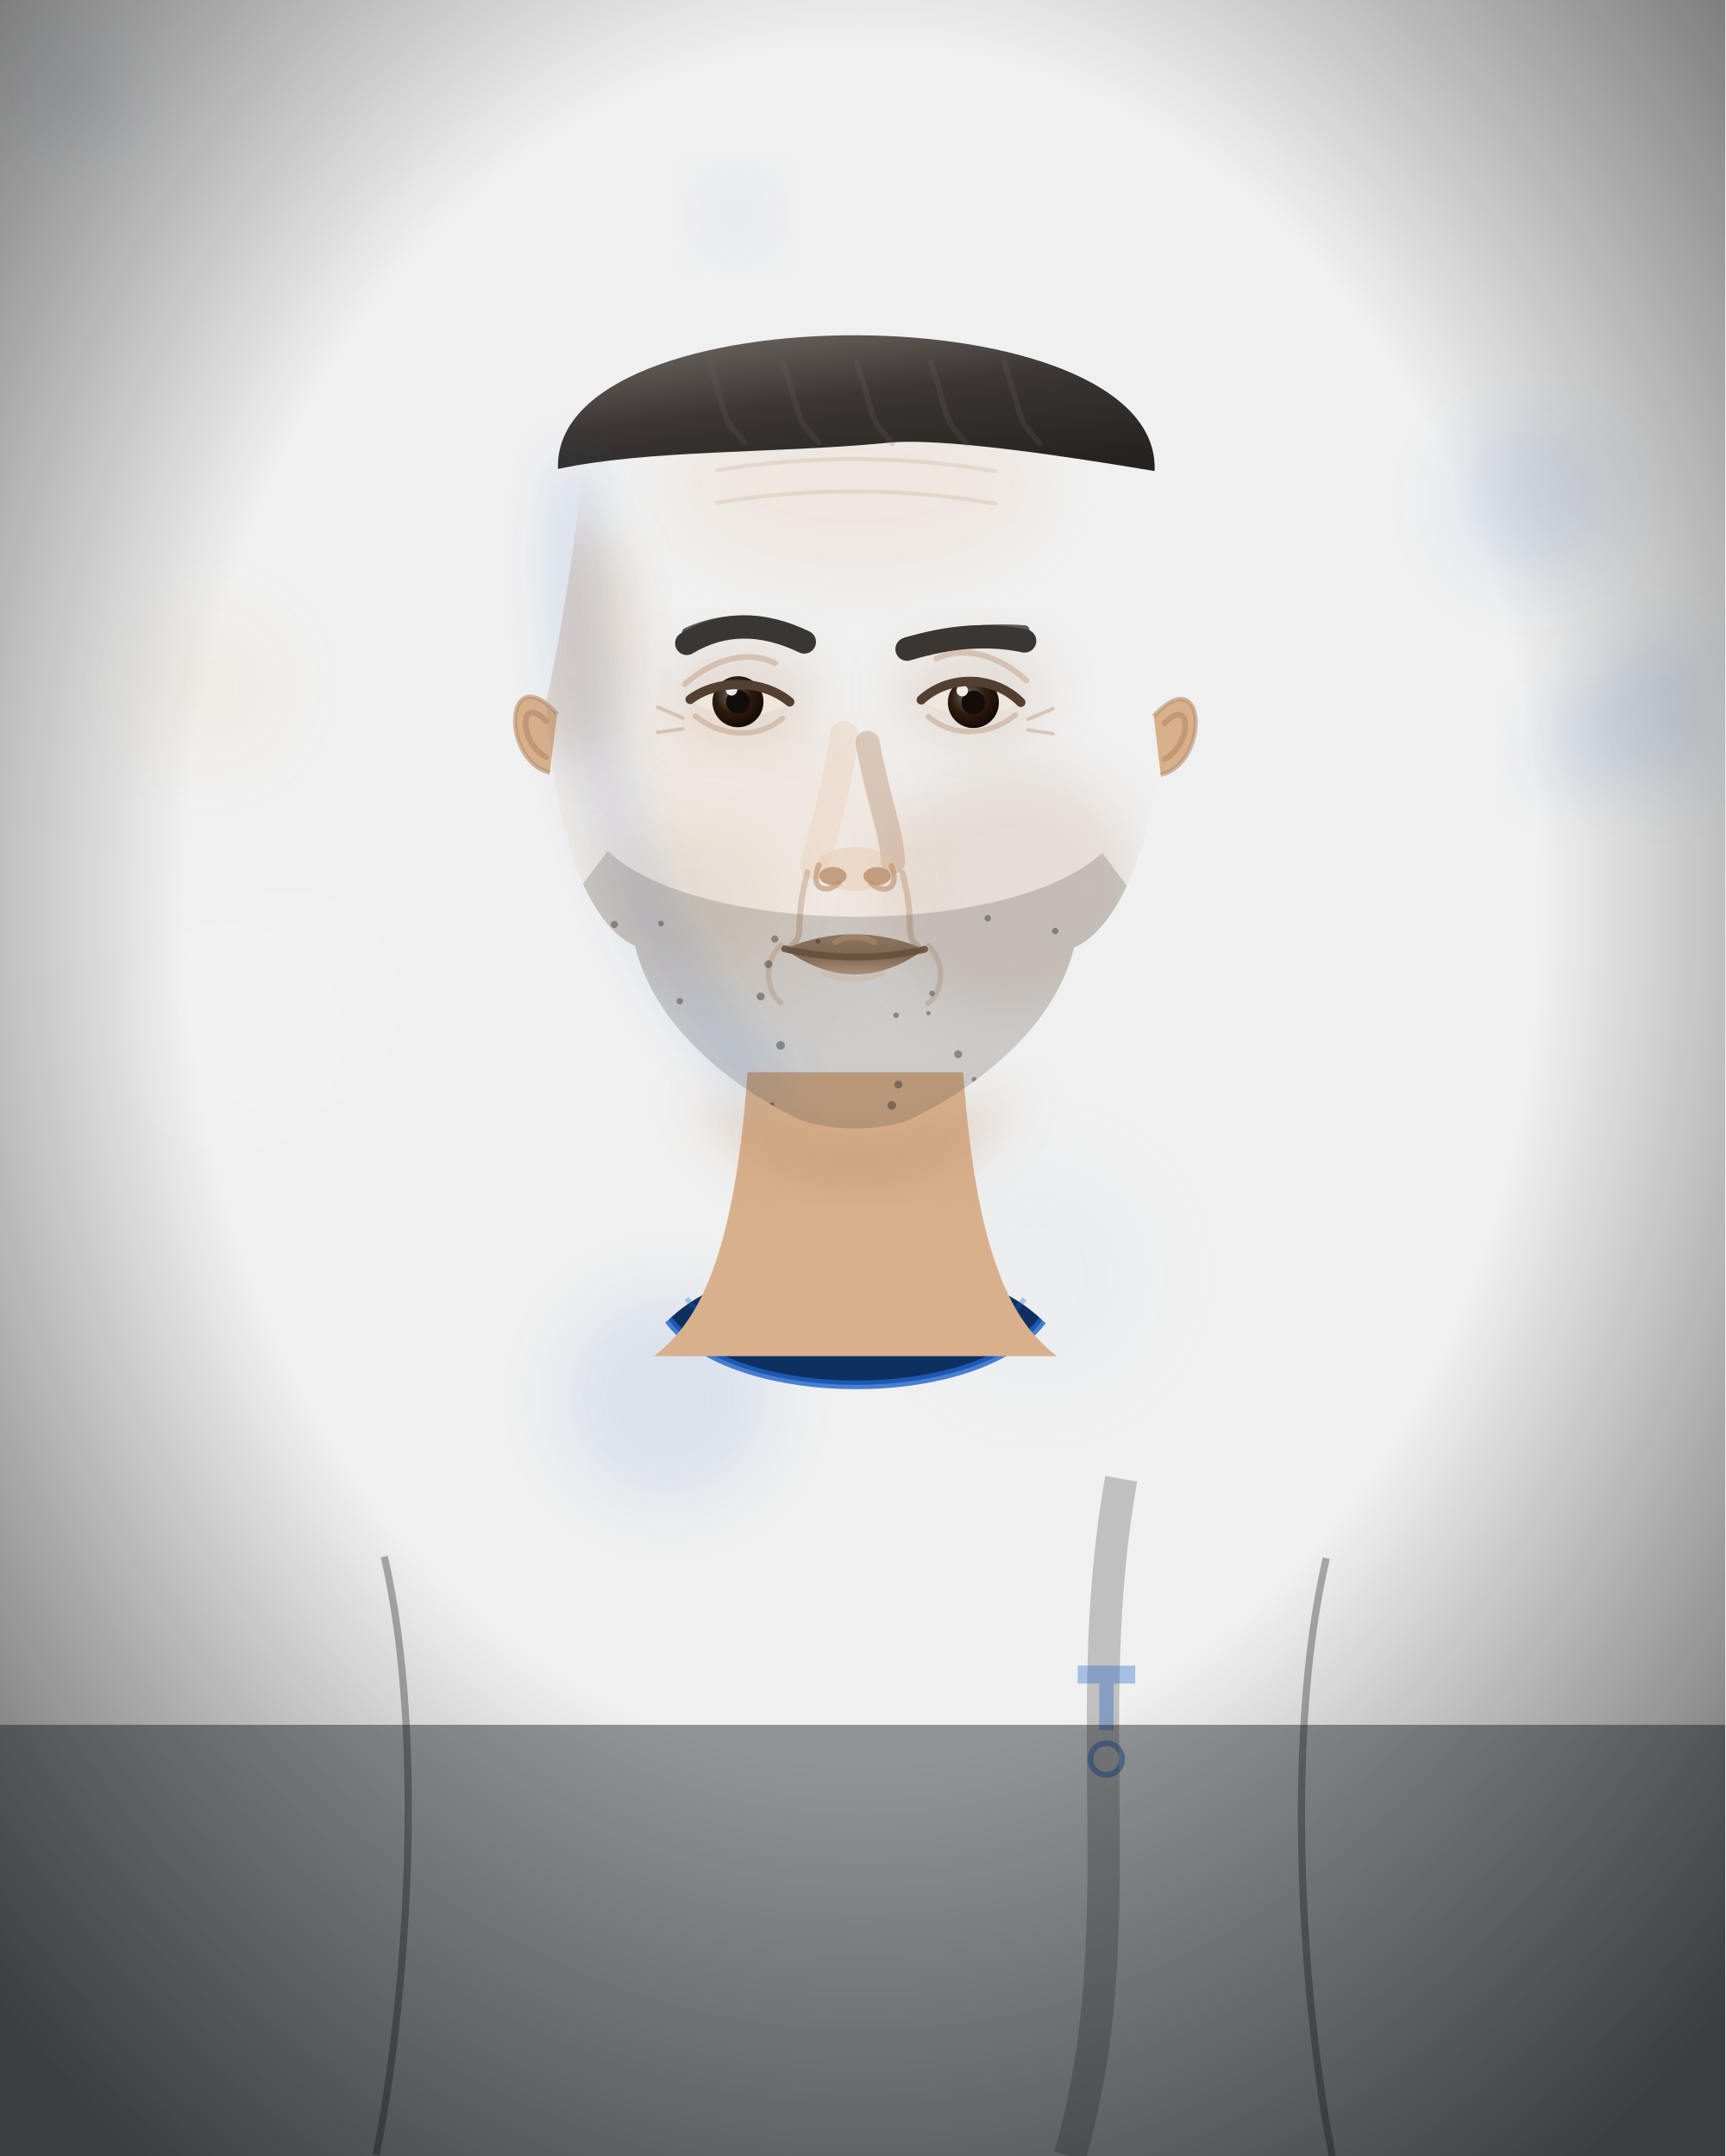
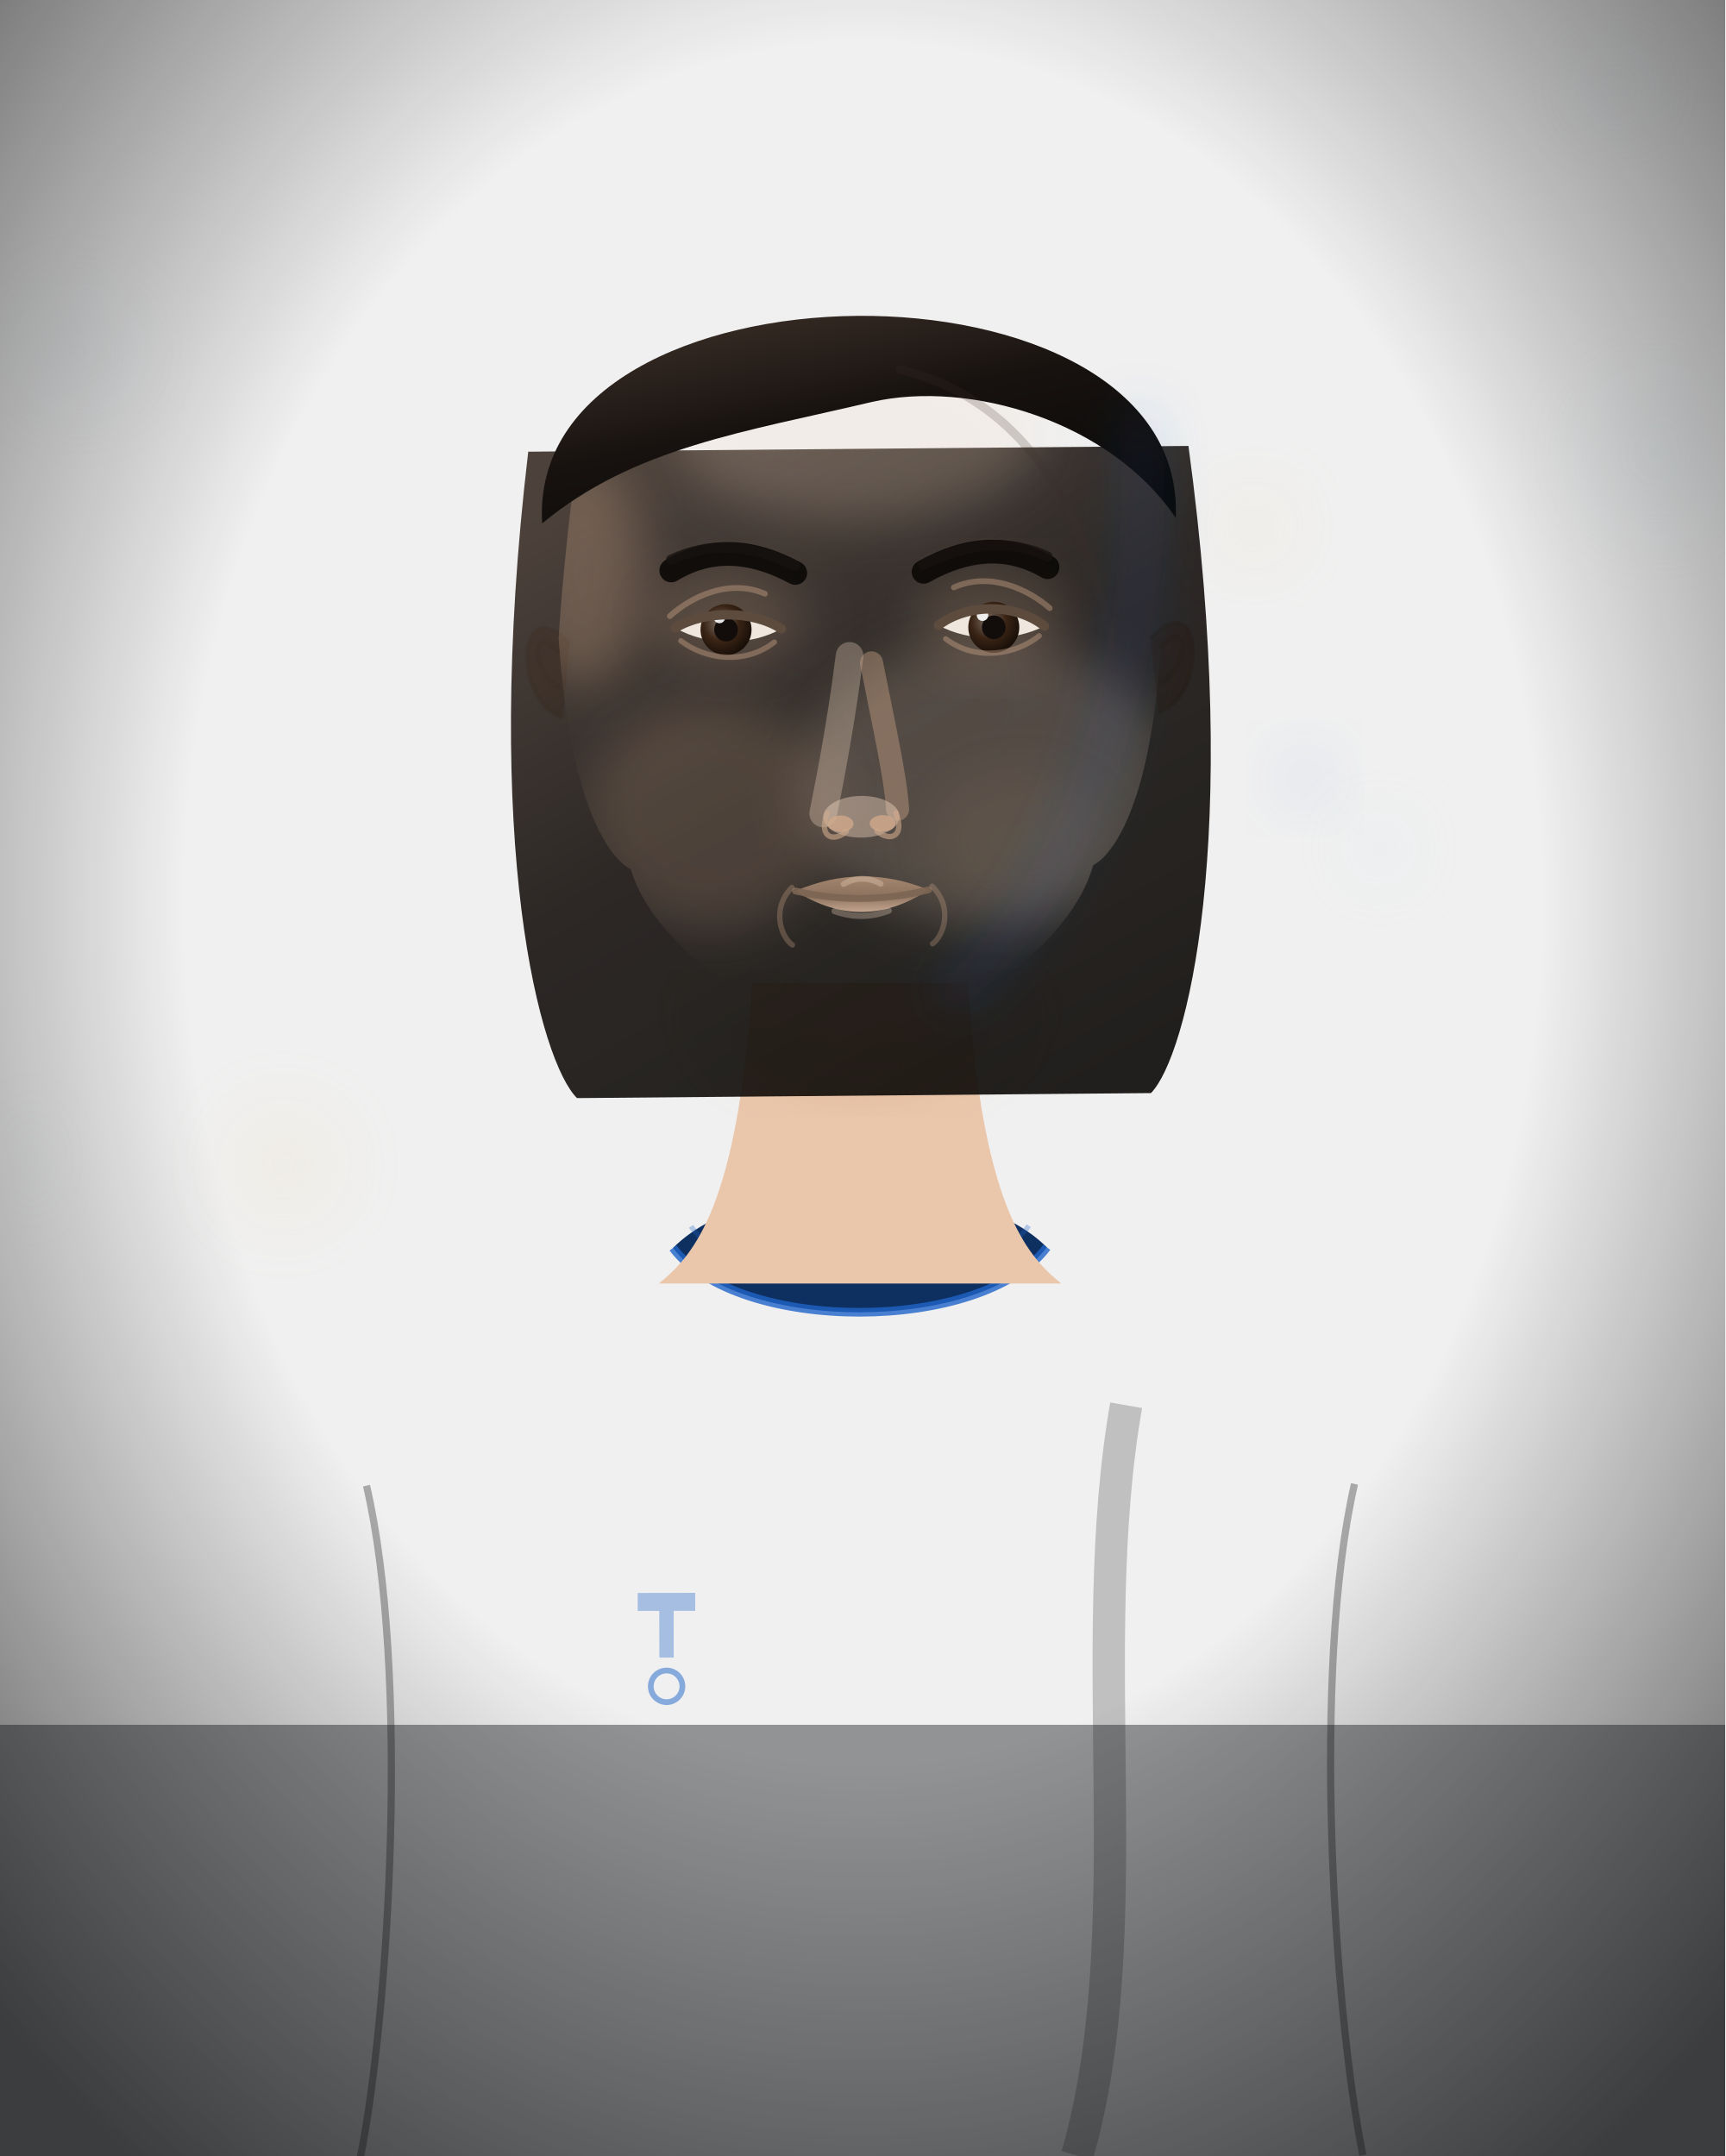
<svg xmlns="http://www.w3.org/2000/svg" viewBox="0 0 480 600" width="480" height="600" role="img" aria-label="Sourav Ganguly portrait">
  <defs>
    <radialGradient id="p92da257ef9-bg" cx="50%" cy="34%" r="78%">
      <stop offset="0%" stop-color="#144184" />
      <stop offset="46%" stop-color="#101B24" />
      <stop offset="100%" stop-color="#05090C" />
    </radialGradient>
    <radialGradient id="p92da257ef9-glow" cx="50%" cy="50%" r="50%">
      <stop offset="0%" stop-color="#1E63C8" stop-opacity="0.3" />
      <stop offset="60%" stop-color="#1E63C8" stop-opacity="0.1" />
      <stop offset="100%" stop-color="#1E63C8" stop-opacity="0" />
    </radialGradient>
-     <radialGradient id="p92da257ef9-face" cx="34%" cy="26%" r="78%">
-       <stop offset="0%" stop-color="#E9C6A7" />
-       <stop offset="42%" stop-color="#D8B08C" />
-       <stop offset="100%" stop-color="#B98F6D" />
+     <radialGradient id="p92da257ef9-face" cx="66%" cy="26%" r="78%">
+       <stop offset="0%" stop-color="#F7DCC5" />
+       <stop offset="42%" stop-color="#EAC6AB" />
+       <stop offset="100%" stop-color="#CFA88A" />
    </radialGradient>
-     <linearGradient id="p92da257ef9-shade" x1="0%" y1="0%" x2="100%" y2="0%">
-       <stop offset="0%" stop-color="#B98F6D" stop-opacity="0" />
-       <stop offset="62%" stop-color="#B98F6D" stop-opacity="0.1" />
-       <stop offset="100%" stop-color="#B98F6D" stop-opacity="0.4" />
+     <linearGradient id="p92da257ef9-shade" x1="100%" y1="0%" x2="0%" y2="0%">
+       <stop offset="0%" stop-color="#CFA88A" stop-opacity="0" />
+       <stop offset="62%" stop-color="#CFA88A" stop-opacity="0.1" />
+       <stop offset="100%" stop-color="#CFA88A" stop-opacity="0.4" />
    </linearGradient>
    <linearGradient id="p92da257ef9-hair" x1="20%" y1="0%" x2="80%" y2="100%">
-       <stop offset="0%" stop-color="#6C6662" />
-       <stop offset="46%" stop-color="#3B3633" />
-       <stop offset="100%" stop-color="#262220" />
+       <stop offset="0%" stop-color="#3A2E27" />
+       <stop offset="46%" stop-color="#17120F" />
+       <stop offset="100%" stop-color="#0A0806" />
    </linearGradient>
    <linearGradient id="p92da257ef9-jersey" x1="10%" y1="0%" x2="90%" y2="100%">
      <stop offset="0%" stop-color="#0e3060" />
      <stop offset="52%" stop-color="#081a34" />
      <stop offset="100%" stop-color="#070D12" />
    </linearGradient>
    <radialGradient id="p92da257ef9-iris" cx="40%" cy="38%" r="62%">
-       <stop offset="0%" stop-color="#776b63" />
-       <stop offset="55%" stop-color="#2E1B0F" />
-       <stop offset="100%" stop-color="#150c07" />
+       <stop offset="0%" stop-color="#7f7167" />
+       <stop offset="55%" stop-color="#3A2415" />
+       <stop offset="100%" stop-color="#1a1009" />
    </radialGradient>
    <linearGradient id="p92da257ef9-lip" x1="0%" y1="0%" x2="0%" y2="100%">
-       <stop offset="0%" stop-color="#9b785c" />
-       <stop offset="55%" stop-color="#85674e" />
-       <stop offset="100%" stop-color="#c29e7e" />
+       <stop offset="0%" stop-color="#ae8d74" />
+       <stop offset="55%" stop-color="#957963" />
+       <stop offset="100%" stop-color="#d3b29a" />
    </linearGradient>
    <radialGradient id="p92da257ef9-vig" cx="50%" cy="42%" r="72%">
      <stop offset="55%" stop-color="#000" stop-opacity="0" />
      <stop offset="100%" stop-color="#000" stop-opacity="0.6" />
    </radialGradient>
    <filter id="p92da257ef9-soft" x="-30%" y="-30%" width="160%" height="160%">
      <feGaussianBlur stdDeviation="7" />
    </filter>
    <filter id="p92da257ef9-bokeh" x="-50%" y="-50%" width="200%" height="200%">
      <feGaussianBlur stdDeviation="9" />
    </filter>
    <clipPath id="p92da257ef9-clip">
-       <path d="M 161 139.5 C 161 100.8, 195.6 96.8, 238 96.8 C 280.4 96.8, 315 100.8, 315 139.5 C 319.7 177.1, 324 195.1, 324 195.1 C 320.6 257.4, 299.1 263.4, 299.1 263.4 C 293 288.4, 267.8 304.8, 252.9 311.8 C 244 314.8, 232.1 314.8, 223.1 311.8 C 208.2 304.8, 183 288.4, 176.9 263.4 C 176.9 263.4, 155.5 257.4, 152 195.1 C 152 195.1, 156.4 177.1, 161 139.5 Z" />
+       <path d="M 161.2 125 C 161.2 88.9, 196.4 84.9, 239.3 84.9 C 282.3 84.9, 317.5 88.9, 317.5 125 C 322.1 159.1, 323.2 177.1, 323.2 177.1 C 319.8 235.3, 303.7 241.3, 303.7 241.3 C 297.3 263.5, 268.5 280.2, 253.9 287.2 C 245.2 290.2, 233.5 290.2, 224.8 287.2 C 210.2 280.2, 181.4 263.5, 175 241.3 C 175 241.3, 158.9 235.3, 155.5 177.1 C 155.5 177.1, 156.5 159.1, 161.2 125 Z" />
    </clipPath>
  </defs>
  <rect width="480" height="600" fill="url(#bgGradId)" />
  <g>
-     <circle cx="437.7" cy="208.6" r="10.6" fill="#1E63C8" opacity="0.1" filter="url(#p92da257ef9-bokeh)" />
-     <circle cx="-12" cy="261" r="10.3" fill="#FFFFFF" opacity="0.1" filter="url(#p92da257ef9-bokeh)" />
-     <circle cx="461.1" cy="197.8" r="21.4" fill="#1E63C8" opacity="0.1" filter="url(#p92da257ef9-bokeh)" />
-     <circle cx="204.9" cy="59.9" r="8" fill="#1E63C8" opacity="0.1" filter="url(#p92da257ef9-bokeh)" />
-     <circle cx="247.6" cy="296.8" r="18" fill="#FFFFFF" opacity="0.1" filter="url(#p92da257ef9-bokeh)" />
-     <circle cx="21.5" cy="26.2" r="12.1" fill="#1E63C8" opacity="0.1" filter="url(#p92da257ef9-bokeh)" />
-     <circle cx="185.7" cy="388.6" r="29.5" fill="#1E63C8" opacity="0.1" filter="url(#p92da257ef9-bokeh)" />
-     <circle cx="80.3" cy="279.1" r="28.5" fill="#FFFFFF" opacity="0.1" filter="url(#p92da257ef9-bokeh)" />
-     <circle cx="64.3" cy="288.7" r="29.6" fill="#FFFFFF" opacity="0.1" filter="url(#p92da257ef9-bokeh)" />
-     <circle cx="288.7" cy="354.5" r="32.4" fill="#BFD8E6" opacity="0.1" filter="url(#p92da257ef9-bokeh)" />
-     <circle cx="58" cy="191" r="19.7" fill="#E8C98A" opacity="0.1" filter="url(#p92da257ef9-bokeh)" />
-     <circle cx="426.2" cy="139.3" r="22.9" fill="#1E63C8" opacity="0.1" filter="url(#p92da257ef9-bokeh)" />
+     <circle cx="10.4" cy="342.1" r="10.6" fill="#E8C98A" opacity="0" filter="url(#p92da257ef9-bokeh)" />
+     <circle cx="21.7" cy="97.6" r="17.2" fill="#BFD8E6" opacity="0.1" filter="url(#p92da257ef9-bokeh)" />
+     <circle cx="49.7" cy="360.8" r="11.2" fill="#FFFFFF" opacity="0" filter="url(#p92da257ef9-bokeh)" />
+     <circle cx="363.2" cy="216.5" r="8.1" fill="#1E63C8" opacity="0.1" filter="url(#p92da257ef9-bokeh)" />
+     <circle cx="257.9" cy="193.2" r="12" fill="#1E63C8" opacity="0.1" filter="url(#p92da257ef9-bokeh)" />
+     <circle cx="0" cy="322.7" r="12.3" fill="#BFD8E6" opacity="0.1" filter="url(#p92da257ef9-bokeh)" />
+     <circle cx="115.2" cy="362.7" r="11.2" fill="#1E63C8" opacity="0" filter="url(#p92da257ef9-bokeh)" />
+     <circle cx="79" cy="324.1" r="16.5" fill="#E8C98A" opacity="0.1" filter="url(#p92da257ef9-bokeh)" />
+     <circle cx="449.5" cy="23.9" r="12.2" fill="#BFD8E6" opacity="0.1" filter="url(#p92da257ef9-bokeh)" />
+     <circle cx="348.9" cy="146.4" r="11.4" fill="#E8C98A" opacity="0.1" filter="url(#p92da257ef9-bokeh)" />
+     <circle cx="461.7" cy="126.3" r="23" fill="#BFD8E6" opacity="0.1" filter="url(#p92da257ef9-bokeh)" />
+     <circle cx="383.8" cy="236.2" r="11" fill="#BFD8E6" opacity="0.1" filter="url(#p92da257ef9-bokeh)" />
    <rect x="0" y="180" width="480" height="36" fill="#DDEAF2" opacity="0" />
  </g>
-   <ellipse cx="238" cy="192.9" rx="206.4" ry="245.7" fill="url(#glowId)" />
-   <g transform="rotate(0.1 238 389.4)">
-     <path d="M 67 600 C 101 419.4, 142 377.4, 186 367.4     L 290 367.4 C 334 377.4, 375.1 419.4, 409.1 600 Z" fill="url(#jerseyGradId)" />
-     <path d="M 107 433.4 C 119 485.4, 113 560, 105 600" fill="none" stroke="#000" stroke-opacity="0.3" stroke-width="2" />
-     <path d="M 369.1 433.4 C 357.1 485.4, 363.1 560, 371.1 600" fill="none" stroke="#000" stroke-opacity="0.3" stroke-width="2" />
-     <path d="M 152 423.4 C 168 473.4, 156 530, 174 600" fill="none" stroke="#fff" stroke-opacity="0" stroke-width="10" />
-     <path d="M 312 411.4 C 300 479.4, 316 538, 298 600" fill="none" stroke="#000" stroke-opacity="0.2" stroke-width="9" />
-     <path d="M 186 367.4 C 204 391.4, 272 391.4, 290 367.4     C 278 355.4, 256 351.4, 238 351.4     C 220 351.4, 198 355.4, 186 367.4 Z" fill="#0e3060" />
-     <path d="M 186 367.4 C 204 391.4, 272 391.4, 290 367.4" fill="none" stroke="#1E63C8" stroke-opacity="0.8" stroke-width="2.4" />
-     <path d="M 191 361.4 C 205 381.4, 271 381.4, 285 361.4" fill="none" stroke="#1E63C8" stroke-opacity="0.3" stroke-width="1.4" />
-     <g transform="translate(300 463.4)" opacity="0.5">
+   <ellipse cx="239.3" cy="175.1" rx="201.2" ry="230.7" fill="url(#glowId)" />
+   <g transform="rotate(-0.1 239.3 369.2)">
+     <path d="M 61.9 600 C 95.9 399.2, 143.3 357.2, 187.3 347.2     L 291.3 347.2 C 335.3 357.2, 382.8 399.2, 416.8 600 Z" fill="url(#jerseyGradId)" />
+     <path d="M 101.9 413.2 C 113.9 465.2, 107.9 560, 99.9 600" fill="none" stroke="#000" stroke-opacity="0.3" stroke-width="2" />
+     <path d="M 376.8 413.2 C 364.8 465.2, 370.8 560, 378.8 600" fill="none" stroke="#000" stroke-opacity="0.3" stroke-width="2" />
+     <path d="M 153.3 403.2 C 169.3 453.2, 157.3 530, 175.3 600" fill="none" stroke="#fff" stroke-opacity="0" stroke-width="10" />
+     <path d="M 313.3 391.2 C 301.3 459.2, 317.3 538, 299.3 600" fill="none" stroke="#000" stroke-opacity="0.2" stroke-width="9" />
+     <path d="M 187.3 347.2 C 205.3 371.2, 273.3 371.2, 291.3 347.2     C 279.3 335.2, 257.3 331.2, 239.3 331.2     C 221.3 331.2, 199.3 335.2, 187.3 347.2 Z" fill="#0e3060" />
+     <path d="M 187.3 347.2 C 205.3 371.2, 273.3 371.2, 291.3 347.2" fill="none" stroke="#1E63C8" stroke-opacity="0.8" stroke-width="2.4" />
+     <path d="M 192.3 341.2 C 206.3 361.2, 272.3 361.2, 286.3 341.2" fill="none" stroke="#1E63C8" stroke-opacity="0.3" stroke-width="1.4" />
+     <g transform="translate(177.3 443.2)" opacity="0.5">
      <path d="M 0 0 L 16 0 L 16 5 L 10 5 L 10 18 L 6 18 L 6 5 L 0 5 Z" fill="#1E63C8" opacity="0.7" />
      <circle cx="8" cy="26" r="4.4" fill="none" stroke="#1E63C8" stroke-width="1.6" />
    </g>
  </g>
-   <path d="M 208 298.4 L 268 298.4 C 272 355.4, 284 369.4, 294 377.4     L 182 377.4 C 192 369.4, 204 355.4, 208 298.4 Z" fill="#D8B08C" />
-   <path d="M 208 298.4 L 268 298.4 C 266 322.4, 268 349.4, 278 369.4     L 198 369.4 C 208 349.4, 210 322.4, 208 298.4 Z" fill="url(#shadeGradId)" opacity="0.9" />
-   <path d="M 196 302.4 C 222 324.4, 254 324.4, 280 302.4     C 268 336.4, 208 336.4, 196 302.4 Z" fill="#B98F6D" opacity="0.6" filter="url(#p92da257ef9-soft)" />
-   <g transform="rotate(0.2 238 203.6)">
-     <path d="M 155 199 C 140.3 183, 139.3 212.1, 153 215.3" fill="#D8B08C" stroke="#B98F6D" stroke-opacity="0.6" stroke-width="1.2" />
-     <path d="M 152 201 C 144.3 193, 144.3 207, 152 211" fill="none" stroke="#B98F6D" stroke-opacity="0.7" stroke-width="1.6" stroke-linecap="round" />
-     <path d="M 321 199 C 335.7 183, 336.7 212.1, 323 215.3" fill="#D8B08C" stroke="#B98F6D" stroke-opacity="0.6" stroke-width="1.2" />
-     <path d="M 324 201 C 331.7 193, 331.7 207, 324 211" fill="none" stroke="#B98F6D" stroke-opacity="0.7" stroke-width="1.6" stroke-linecap="round" />
-     <path d="M 161 139.5 C 161 100.8, 195.6 96.8, 238 96.8 C 280.4 96.8, 315 100.8, 315 139.5 C 319.7 177.1, 324 195.1, 324 195.1 C 320.6 257.4, 299.1 263.4, 299.1 263.4 C 293 288.4, 267.8 304.8, 252.9 311.8 C 244 314.8, 232.1 314.8, 223.1 311.8 C 208.2 304.8, 183 288.4, 176.9 263.4 C 176.9 263.4, 155.5 257.4, 152 195.1 C 152 195.1, 156.4 177.1, 161 139.5 Z" fill="url(#faceGradId)" />
+   <path d="M 209.3 273.5 L 269.3 273.5 C 273.3 335.2, 285.3 349.2, 295.3 357.2     L 183.3 357.2 C 193.3 349.2, 205.3 335.2, 209.3 273.5 Z" fill="#EAC6AB" />
+   <path d="M 209.3 273.5 L 269.3 273.5 C 267.3 297.5, 269.3 329.2, 279.3 349.2     L 199.3 349.2 C 209.3 329.2, 211.3 297.5, 209.3 273.5 Z" fill="url(#shadeGradId)" opacity="0.9" />
+   <path d="M 197.3 277.5 C 223.3 299.5, 255.3 299.5, 281.3 277.5     C 269.3 311.5, 209.3 311.5, 197.3 277.5 Z" fill="#CFA88A" opacity="0.6" filter="url(#p92da257ef9-soft)" />
+   <g transform="rotate(-0.5 239.3 185.2)">
+     <path d="M 158.5 178.5 C 143.8 162.5, 142.8 195, 156.5 198.8" fill="#EAC6AB" stroke="#CFA88A" stroke-opacity="0.6" stroke-width="1.2" />
+     <path d="M 155.5 180.5 C 147.8 172.5, 147.8 186.5, 155.5 190.5" fill="none" stroke="#CFA88A" stroke-opacity="0.7" stroke-width="1.6" stroke-linecap="round" />
+     <path d="M 320.2 178.5 C 334.9 162.5, 335.9 195, 322.2 198.8" fill="#EAC6AB" stroke="#CFA88A" stroke-opacity="0.6" stroke-width="1.2" />
+     <path d="M 323.2 180.5 C 330.9 172.5, 330.9 186.5, 323.2 190.5" fill="none" stroke="#CFA88A" stroke-opacity="0.7" stroke-width="1.6" stroke-linecap="round" />
+     <path d="M 147.5 124.9 C 133.5 234.9, 149.5 294.9, 159.5 304.9     L 319.2 304.9 C 329.2 294.9, 345.2 234.9, 331.2 124.9 Z" fill="url(#p92da257ef9-hair)" opacity="0.9" />
+     <path d="M 161.2 125 C 161.2 88.9, 196.4 84.9, 239.3 84.9 C 282.3 84.9, 317.5 88.9, 317.5 125 C 322.1 159.1, 323.2 177.1, 323.2 177.1 C 319.8 235.3, 303.7 241.3, 303.7 241.3 C 297.3 263.5, 268.5 280.2, 253.9 287.2 C 245.2 290.2, 233.5 290.2, 224.8 287.2 C 210.2 280.2, 181.4 263.5, 175 241.3 C 175 241.3, 158.9 235.3, 155.5 177.1 C 155.5 177.1, 156.5 159.1, 161.2 125 Z" fill="url(#faceGradId)" />
    <g clip-path="url(#p92da257ef9-clip)">
-       <rect x="142" y="86.8" width="192" height="237.7" fill="url(#shadeGradId)" />
-       <ellipse cx="201.9" cy="239" rx="53.3" ry="42.7" fill="#E9C6A7" opacity="0.2" filter="url(#p92da257ef9-soft)" />
-       <ellipse cx="281" cy="247" rx="36.1" ry="34.2" fill="#B98F6D" opacity="0.2" filter="url(#p92da257ef9-soft)" />
-       <ellipse cx="238" cy="135.2" rx="51.6" ry="25.6" fill="#E9C6A7" opacity="0.2" filter="url(#p92da257ef9-soft)" />
-       <ellipse cx="158.9" cy="179" rx="17.2" ry="34.2" fill="#B98F6D" opacity="0.3" filter="url(#p92da257ef9-soft)" />
-       <ellipse cx="205.9" cy="193" rx="20.8" ry="14.6" fill="#B98F6D" opacity="0.2" filter="url(#p92da257ef9-soft)" />
-       <ellipse cx="270.2" cy="193" rx="20.8" ry="14.6" fill="#B98F6D" opacity="0.2" filter="url(#p92da257ef9-soft)" />
-       <ellipse cx="193.3" cy="248.8" rx="25.8" ry="21.4" fill="#b08868" opacity="0.1" filter="url(#p92da257ef9-soft)" />
-       <path d="M 223.7 178.7 Q 205.9 170.2 191 179.2" fill="none" stroke="#262220" stroke-width="6.5" stroke-linecap="round" opacity="0.9" />
-       <path d="M 223.7 176.7 Q 205.9 169.2 191 176.2" fill="none" stroke="#3B3633" stroke-width="2.7" stroke-linecap="round" opacity="0.8" />
-       <path d="M 252.3 180.6 Q 270.2 175.1 285 178.2" fill="none" stroke="#262220" stroke-width="6.5" stroke-linecap="round" opacity="0.9" />
-       <path d="M 252.3 178.6 Q 270.2 174.1 285 175.2" fill="none" stroke="#3B3633" stroke-width="2.7" stroke-linecap="round" opacity="0.8" />
-       <path d="M 219.7 195.4 C 212.1 189.1, 199.6 189.1, 192 194.8       C 200.3 201, 211.7 201, 219.7 195.4 Z" fill="#EFE7DE" />
-       <circle cx="205.3" cy="195.4" r="7.1" fill="url(#p92da257ef9-iris)" />
-       <circle cx="205.3" cy="195.4" r="3.3" fill="#120D0A" />
-       <circle cx="203.5" cy="192.1" r="1.6" fill="#fff" opacity="0.9" />
-       <path d="M 219.7 195.4 C 212.1 189.1, 199.6 189.1, 192 194.8" fill="none" stroke="#534031" stroke-width="2.6" stroke-linecap="round" />
-       <path d="M 215.6 184.6 C 205.9 180.1, 195.9 185.6, 190.5 190.6" fill="none" stroke="#B98F6D" stroke-width="1.6" opacity="0.4" stroke-linecap="round" />
-       <path d="M 217.7 200 C 210 206.4, 199.6 204.6, 193.5 199.4" fill="none" stroke="#B98F6D" stroke-width="1.5" opacity="0.4" stroke-linecap="round" />
-       <path d="M 190 200 L 183 197 M 190 203 L 183 204" stroke="#B98F6D" stroke-width="1" opacity="0.4" stroke-linecap="round" />
-       <path d="M 256.3 194.7 C 263.9 187.7, 276.4 187.7, 284 195.3       C 275.7 200.4, 264.3 200.4, 256.3 194.7 Z" fill="#EFE7DE" />
-       <circle cx="270.8" cy="195.4" r="7.1" fill="url(#p92da257ef9-iris)" />
-       <circle cx="270.8" cy="195.4" r="3.3" fill="#120D0A" />
-       <circle cx="267.7" cy="192.1" r="1.6" fill="#fff" opacity="0.9" />
-       <path d="M 256.3 194.7 C 263.9 187.7, 276.4 187.7, 284 195.3" fill="none" stroke="#534031" stroke-width="2.6" stroke-linecap="round" />
-       <path d="M 260.5 183.2 C 270.2 178.7, 280.1 184.2, 285.5 189.2" fill="none" stroke="#B98F6D" stroke-width="1.6" opacity="0.4" stroke-linecap="round" />
-       <path d="M 258.3 199.4 C 266 205.8, 276.4 204, 282.5 198.8" fill="none" stroke="#B98F6D" stroke-width="1.5" opacity="0.4" stroke-linecap="round" />
-       <path d="M 286 200 L 293 197 M 286 203 L 293 204" stroke="#B98F6D" stroke-width="1" opacity="0.4" stroke-linecap="round" />
-       <path d="M 234.9 204.7 C 232.4 222.7, 229.1 230.8, 226.8 240.8" fill="none" stroke="#E9C6A7" stroke-width="8" stroke-linecap="round" opacity="0.3" />
-       <path d="M 241.4 206.7 C 244.9 224.7, 248.1 230.8, 248.6 239.8" fill="none" stroke="#B98F6D" stroke-width="6.7" stroke-linecap="round" opacity="0.4" />
-       <ellipse cx="238" cy="241.8" rx="11.2" ry="6.1" fill="#E9C6A7" opacity="0.4" />
-       <ellipse cx="231.9" cy="243.8" rx="3.8" ry="2.5" fill="#B98F6D" opacity="0.8" />
-       <ellipse cx="244.2" cy="243.8" rx="3.8" ry="2.5" fill="#B98F6D" opacity="0.8" />
-       <path d="M 228 240.8 C 225.2 247.8, 230.2 248.8, 233.5 245.8" fill="none" stroke="#B98F6D" stroke-width="1.5" opacity="0.6" stroke-linecap="round" />
-       <path d="M 248.1 240.8 C 250.9 247.8, 245.8 248.8, 242.5 245.8" fill="none" stroke="#B98F6D" stroke-width="1.5" opacity="0.6" stroke-linecap="round" />
-       <path d="M 218.5 264.1 Q 238 255.9 257.5 264.1 Q 238 278.3 218.5 264.1 Z" fill="url(#p92da257ef9-lip)" opacity="0.9" />
-       <path d="M 232.6 262.2 Q 238 259.2 243.5 262.2" fill="none" stroke="#E9C6A7" stroke-width="1.6" opacity="0.3" stroke-linecap="round" />
-       <path d="M 218.5 264.1 Q 238 268.6 257.5 264.1" fill="none" stroke="#6f5641" stroke-width="1.9" stroke-linecap="round" opacity="0.9" />
-       <path d="M 229.8 270.8 Q 238 274.2 245.8 270.8" fill="none" stroke="#E9C6A7" stroke-width="1.7" opacity="0.3" stroke-linecap="round" />
-       <path d="M 217.5 263.1 C 211.5 269.1, 214.5 277.1, 217.5 279.1" fill="none" stroke="#B98F6D" stroke-width="1.5" opacity="0.3" stroke-linecap="round" />
-       <path d="M 258.5 263.1 C 264.5 269.1, 261.5 277.1, 258.5 279.1" fill="none" stroke="#B98F6D" stroke-width="1.5" opacity="0.3" stroke-linecap="round" />
-       <path d="M 224.8 242.8 C 220.8 258.1, 224.4 260.1, 220.5 263.1" fill="none" stroke="#B98F6D" stroke-width="1.7" opacity="0.4" stroke-linecap="round" />
-       <path d="M 251.2 242.8 C 255.2 258.1, 251.6 260.1, 255.5 263.1" fill="none" stroke="#B98F6D" stroke-width="1.7" opacity="0.4" stroke-linecap="round" />
-       <path d="M 199.3 131 Q 238 124.5 276.7 131" fill="none" stroke="#B98F6D" stroke-width="1.1" opacity="0.2" stroke-linecap="round" />
-       <path d="M 199.3 140 Q 238 133.5 276.7 140" fill="none" stroke="#B98F6D" stroke-width="1.1" opacity="0.2" stroke-linecap="round" />
+       <rect x="145.5" y="74.9" width="187.7" height="224.6" fill="url(#shadeGradId)" />
+       <ellipse cx="274.5" cy="218.5" rx="52" ry="40.1" fill="#F7DCC5" opacity="0.2" filter="url(#p92da257ef9-soft)" />
+       <ellipse cx="197.4" cy="226.5" rx="35.2" ry="32.1" fill="#CFA88A" opacity="0.2" filter="url(#p92da257ef9-soft)" />
+       <ellipse cx="239.3" cy="121" rx="50.3" ry="24.1" fill="#F7DCC5" opacity="0.2" filter="url(#p92da257ef9-soft)" />
+       <ellipse cx="162.2" cy="158.5" rx="16.8" ry="32.1" fill="#CFA88A" opacity="0.3" filter="url(#p92da257ef9-soft)" />
+       <ellipse cx="202.7" cy="172.5" rx="21.7" ry="13.6" fill="#CFA88A" opacity="0.2" filter="url(#p92da257ef9-soft)" />
+       <ellipse cx="276" cy="172.5" rx="21.7" ry="13.6" fill="#CFA88A" opacity="0.2" filter="url(#p92da257ef9-soft)" />
+       <ellipse cx="282.9" cy="234.3" rx="25.1" ry="20.1" fill="#c5a083" opacity="0.1" filter="url(#p92da257ef9-soft)" />
+       <path d="M 221.5 159.3 Q 202.7 148.9 187 158.3" fill="none" stroke="#0A0806" stroke-width="6.6" stroke-linecap="round" opacity="0.9" />
+       <path d="M 221.5 157.3 Q 202.7 147.9 187 155.3" fill="none" stroke="#17120F" stroke-width="2.8" stroke-linecap="round" opacity="0.8" />
+       <path d="M 257.2 159.3 Q 276 148.9 291.7 158.3" fill="none" stroke="#0A0806" stroke-width="6.6" stroke-linecap="round" opacity="0.9" />
+       <path d="M 257.2 157.3 Q 276 147.9 291.7 155.3" fill="none" stroke="#17120F" stroke-width="2.8" stroke-linecap="round" opacity="0.8" />
+       <path d="M 217.5 174.8 C 209.4 169.5, 196.1 169.5, 188 174.3       C 196.8 179.5, 208.9 179.5, 217.5 174.8 Z" fill="#EFE7DE" />
+       <circle cx="202.1" cy="174.9" r="7.1" fill="url(#p92da257ef9-iris)" />
+       <circle cx="202.1" cy="174.9" r="3.3" fill="#120D0A" />
+       <circle cx="200.3" cy="171.5" r="1.6" fill="#fff" opacity="0.9" />
+       <path d="M 217.5 174.8 C 209.4 169.5, 196.1 169.5, 188 174.3" fill="none" stroke="#5d4c3e" stroke-width="2.6" stroke-linecap="round" />
+       <path d="M 213 165 C 202.7 160.5, 192.1 166, 186.5 171" fill="none" stroke="#CFA88A" stroke-width="1.6" opacity="0.4" stroke-linecap="round" />
+       <path d="M 215.5 178.5 C 207.2 184.9, 196.1 183.1, 189.5 177.9" fill="none" stroke="#CFA88A" stroke-width="1.5" opacity="0.4" stroke-linecap="round" />
+       <path d="M 261.2 174.2 C 269.3 168.2, 282.6 168.2, 290.7 174.7       C 281.9 179, 269.8 179, 261.2 174.2 Z" fill="#EFE7DE" />
+       <circle cx="276.6" cy="174.9" r="7.1" fill="url(#p92da257ef9-iris)" />
+       <circle cx="276.6" cy="174.9" r="3.3" fill="#120D0A" />
+       <circle cx="273.5" cy="171.5" r="1.6" fill="#fff" opacity="0.9" />
+       <path d="M 261.2 174.2 C 269.3 168.2, 282.6 168.2, 290.7 174.7" fill="none" stroke="#5d4c3e" stroke-width="2.6" stroke-linecap="round" />
+       <path d="M 265.6 163.7 C 276 159.2, 286.6 164.7, 292.2 169.7" fill="none" stroke="#CFA88A" stroke-width="1.6" opacity="0.4" stroke-linecap="round" />
+       <path d="M 263.2 178 C 271.5 184.4, 282.6 182.6, 289.2 177.4" fill="none" stroke="#CFA88A" stroke-width="1.5" opacity="0.4" stroke-linecap="round" />
+       <path d="M 236.4 182.5 C 234 200.5, 230.8 216.3, 228.7 226.3" fill="none" stroke="#F7DCC5" stroke-width="7.7" stroke-linecap="round" opacity="0.3" />
+       <path d="M 242.5 184.5 C 245.9 202.5, 248.9 216.3, 249.4 225.3" fill="none" stroke="#CFA88A" stroke-width="6.4" stroke-linecap="round" opacity="0.4" />
+       <ellipse cx="239.3" cy="227.3" rx="10.6" ry="5.8" fill="#F7DCC5" opacity="0.4" />
+       <ellipse cx="233.5" cy="229.2" rx="3.6" ry="2.3" fill="#CFA88A" opacity="0.8" />
+       <ellipse cx="245.2" cy="229.2" rx="3.6" ry="2.3" fill="#CFA88A" opacity="0.8" />
+       <path d="M 229.8 226.3 C 227.1 233.3, 231.9 234.3, 235.1 231.3" fill="none" stroke="#CFA88A" stroke-width="1.5" opacity="0.6" stroke-linecap="round" />
+       <path d="M 248.9 226.3 C 251.6 233.3, 246.8 234.3, 243.6 231.3" fill="none" stroke="#CFA88A" stroke-width="1.5" opacity="0.6" stroke-linecap="round" />
+       <path d="M 220.8 247.8 Q 239.3 240 257.8 247.8 Q 239.3 259.8 220.8 247.8 Z" fill="url(#p92da257ef9-lip)" opacity="0.9" />
+       <path d="M 234.2 246 Q 239.3 243.1 244.5 246" fill="none" stroke="#F7DCC5" stroke-width="1.6" opacity="0.3" stroke-linecap="round" />
+       <path d="M 220.8 247.8 Q 239.3 252.3 257.8 247.8" fill="none" stroke="#7c6553" stroke-width="1.9" stroke-linecap="round" opacity="0.9" />
+       <path d="M 231.6 253.5 Q 239.3 256.3 246.7 253.5" fill="none" stroke="#F7DCC5" stroke-width="1.7" opacity="0.3" stroke-linecap="round" />
+       <path d="M 219.8 246.8 C 213.8 252.8, 216.8 260.8, 219.8 262.8" fill="none" stroke="#CFA88A" stroke-width="1.5" opacity="0.3" stroke-linecap="round" />
+       <path d="M 258.8 246.8 C 264.8 252.8, 261.8 260.8, 258.8 262.8" fill="none" stroke="#CFA88A" stroke-width="1.5" opacity="0.3" stroke-linecap="round" />
    </g>
    <g clip-path="url(#p92da257ef9-clip)" opacity="1">
-       <g>
-         <path d="M 157.2 253.1     C 160.6 304.4, 195.2 318.4, 238 320.4     C 280.8 318.4, 315.4 304.4, 318.8 253.1     L 306.8 237.1     C 281 261.1, 195 261.1, 169.2 237.1 Z" fill="#3B3633" opacity="0.2" />
-         <circle cx="263.7" cy="308" r="1.2" fill="#262220" opacity="0.4" />
-         <circle cx="249.6" cy="282.5" r="0.8" fill="#262220" opacity="0.4" />
-         <circle cx="248.5" cy="307.6" r="1.2" fill="#262220" opacity="0.4" />
-         <circle cx="215.8" cy="261.4" r="1" fill="#262220" opacity="0.4" />
-         <circle cx="250.3" cy="301.8" r="1.1" fill="#262220" opacity="0.4" />
-         <circle cx="301.8" cy="298.8" r="0.9" fill="#262220" opacity="0.4" />
-         <circle cx="266.9" cy="293.3" r="1.1" fill="#262220" opacity="0.4" />
-         <circle cx="171.1" cy="257.5" r="1" fill="#262220" opacity="0.4" />
-         <circle cx="259.6" cy="276.4" r="0.8" fill="#262220" opacity="0.4" />
-         <circle cx="258.6" cy="281.9" r="0.6" fill="#262220" opacity="0.4" />
-         <circle cx="288.4" cy="307.7" r="0.8" fill="#262220" opacity="0.4" />
-         <circle cx="193" cy="312.5" r="0.7" fill="#262220" opacity="0.4" />
-         <circle cx="214" cy="268.4" r="1.1" fill="#262220" opacity="0.4" />
-         <circle cx="217.5" cy="291" r="1.2" fill="#262220" opacity="0.4" />
-         <circle cx="219.5" cy="315" r="0.7" fill="#262220" opacity="0.4" />
-         <circle cx="308.2" cy="297.3" r="0.9" fill="#262220" opacity="0.4" />
-         <circle cx="189.4" cy="278.8" r="0.9" fill="#262220" opacity="0.4" />
-         <circle cx="293.8" cy="258.9" r="0.9" fill="#262220" opacity="0.4" />
-         <circle cx="184.1" cy="257.2" r="0.8" fill="#262220" opacity="0.4" />
-         <circle cx="227.8" cy="262" r="0.7" fill="#262220" opacity="0.4" />
-         <circle cx="215.2" cy="307.4" r="0.6" fill="#262220" opacity="0.4" />
-         <circle cx="283.6" cy="299.8" r="0.9" fill="#262220" opacity="0.4" />
-         <circle cx="271.4" cy="300.3" r="0.7" fill="#262220" opacity="0.4" />
-         <circle cx="198.1" cy="316" r="1" fill="#262220" opacity="0.4" />
-         <circle cx="211.9" cy="277.4" r="1.1" fill="#262220" opacity="0.4" />
-         <circle cx="275" cy="255.4" r="0.9" fill="#262220" opacity="0.4" />
-       </g>
+       <g />
    </g>
    <g>
-       <path d="M 155 130.8     C 153 80.8, 323 80.8, 321 130.8     C 299.6 127.3, 261.1 121.3, 245.7 123.3     C 214.9 126.3, 180.2 125.3, 155 130.8 Z" fill="url(#p92da257ef9-hair)" />
-       <path d="M 196.9 100.8 C 202.9 118.8, 199.9 115.3, 206.9 123.3" fill="none" stroke="#6C6662" stroke-width="1.6" opacity="0.2" stroke-linecap="round" />
-       <path d="M 217.5 100.8 C 223.5 118.8, 220.5 115.3, 227.5 123.3" fill="none" stroke="#6C6662" stroke-width="1.6" opacity="0.2" stroke-linecap="round" />
-       <path d="M 238 100.8 C 244 118.8, 241 115.3, 248 123.3" fill="none" stroke="#6C6662" stroke-width="1.6" opacity="0.2" stroke-linecap="round" />
-       <path d="M 258.6 100.8 C 264.6 118.8, 261.6 115.3, 268.6 123.3" fill="none" stroke="#6C6662" stroke-width="1.6" opacity="0.2" stroke-linecap="round" />
-       <path d="M 279.1 100.8 C 285.1 118.8, 282.1 115.3, 289.1 123.3" fill="none" stroke="#6C6662" stroke-width="1.6" opacity="0.2" stroke-linecap="round" />
+       <path d="M 151.2 144.9         C 147.2 68.9, 331.5 68.9, 327.5 144.9         C 309.6 117.9, 270.6 105.9, 243.2 111.9         C 208.1 119.9, 176.9 123.9, 151.2 144.9 Z" fill="url(#p92da257ef9-hair)" />
+       <path d="M 251.1 102.9 C 282.3 110.9, 301.8 136.9, 309.6 180.9" fill="none" stroke="#3A2E27" stroke-width="2.4" opacity="0.2" stroke-linecap="round" />
    </g>
-     <path d="M 161 131 C 152 186.5, 176.9 272, 214.2 302.4" fill="none" stroke="#1E63C8" stroke-width="3.2" opacity="0.5" stroke-linecap="round" filter="url(#p92da257ef9-soft)" />
+     <path d="M 317.5 117 C 323.2 169.1, 303.7 249.4, 262.7 277.5" fill="none" stroke="#1E63C8" stroke-width="3.2" opacity="0.5" stroke-linecap="round" filter="url(#p92da257ef9-soft)" />
  </g>
  <rect width="480" height="600" fill="url(#p92da257ef9-vig)" />
  <rect y="480" width="480" height="120" fill="#04080B" opacity="0.4" />
</svg>
